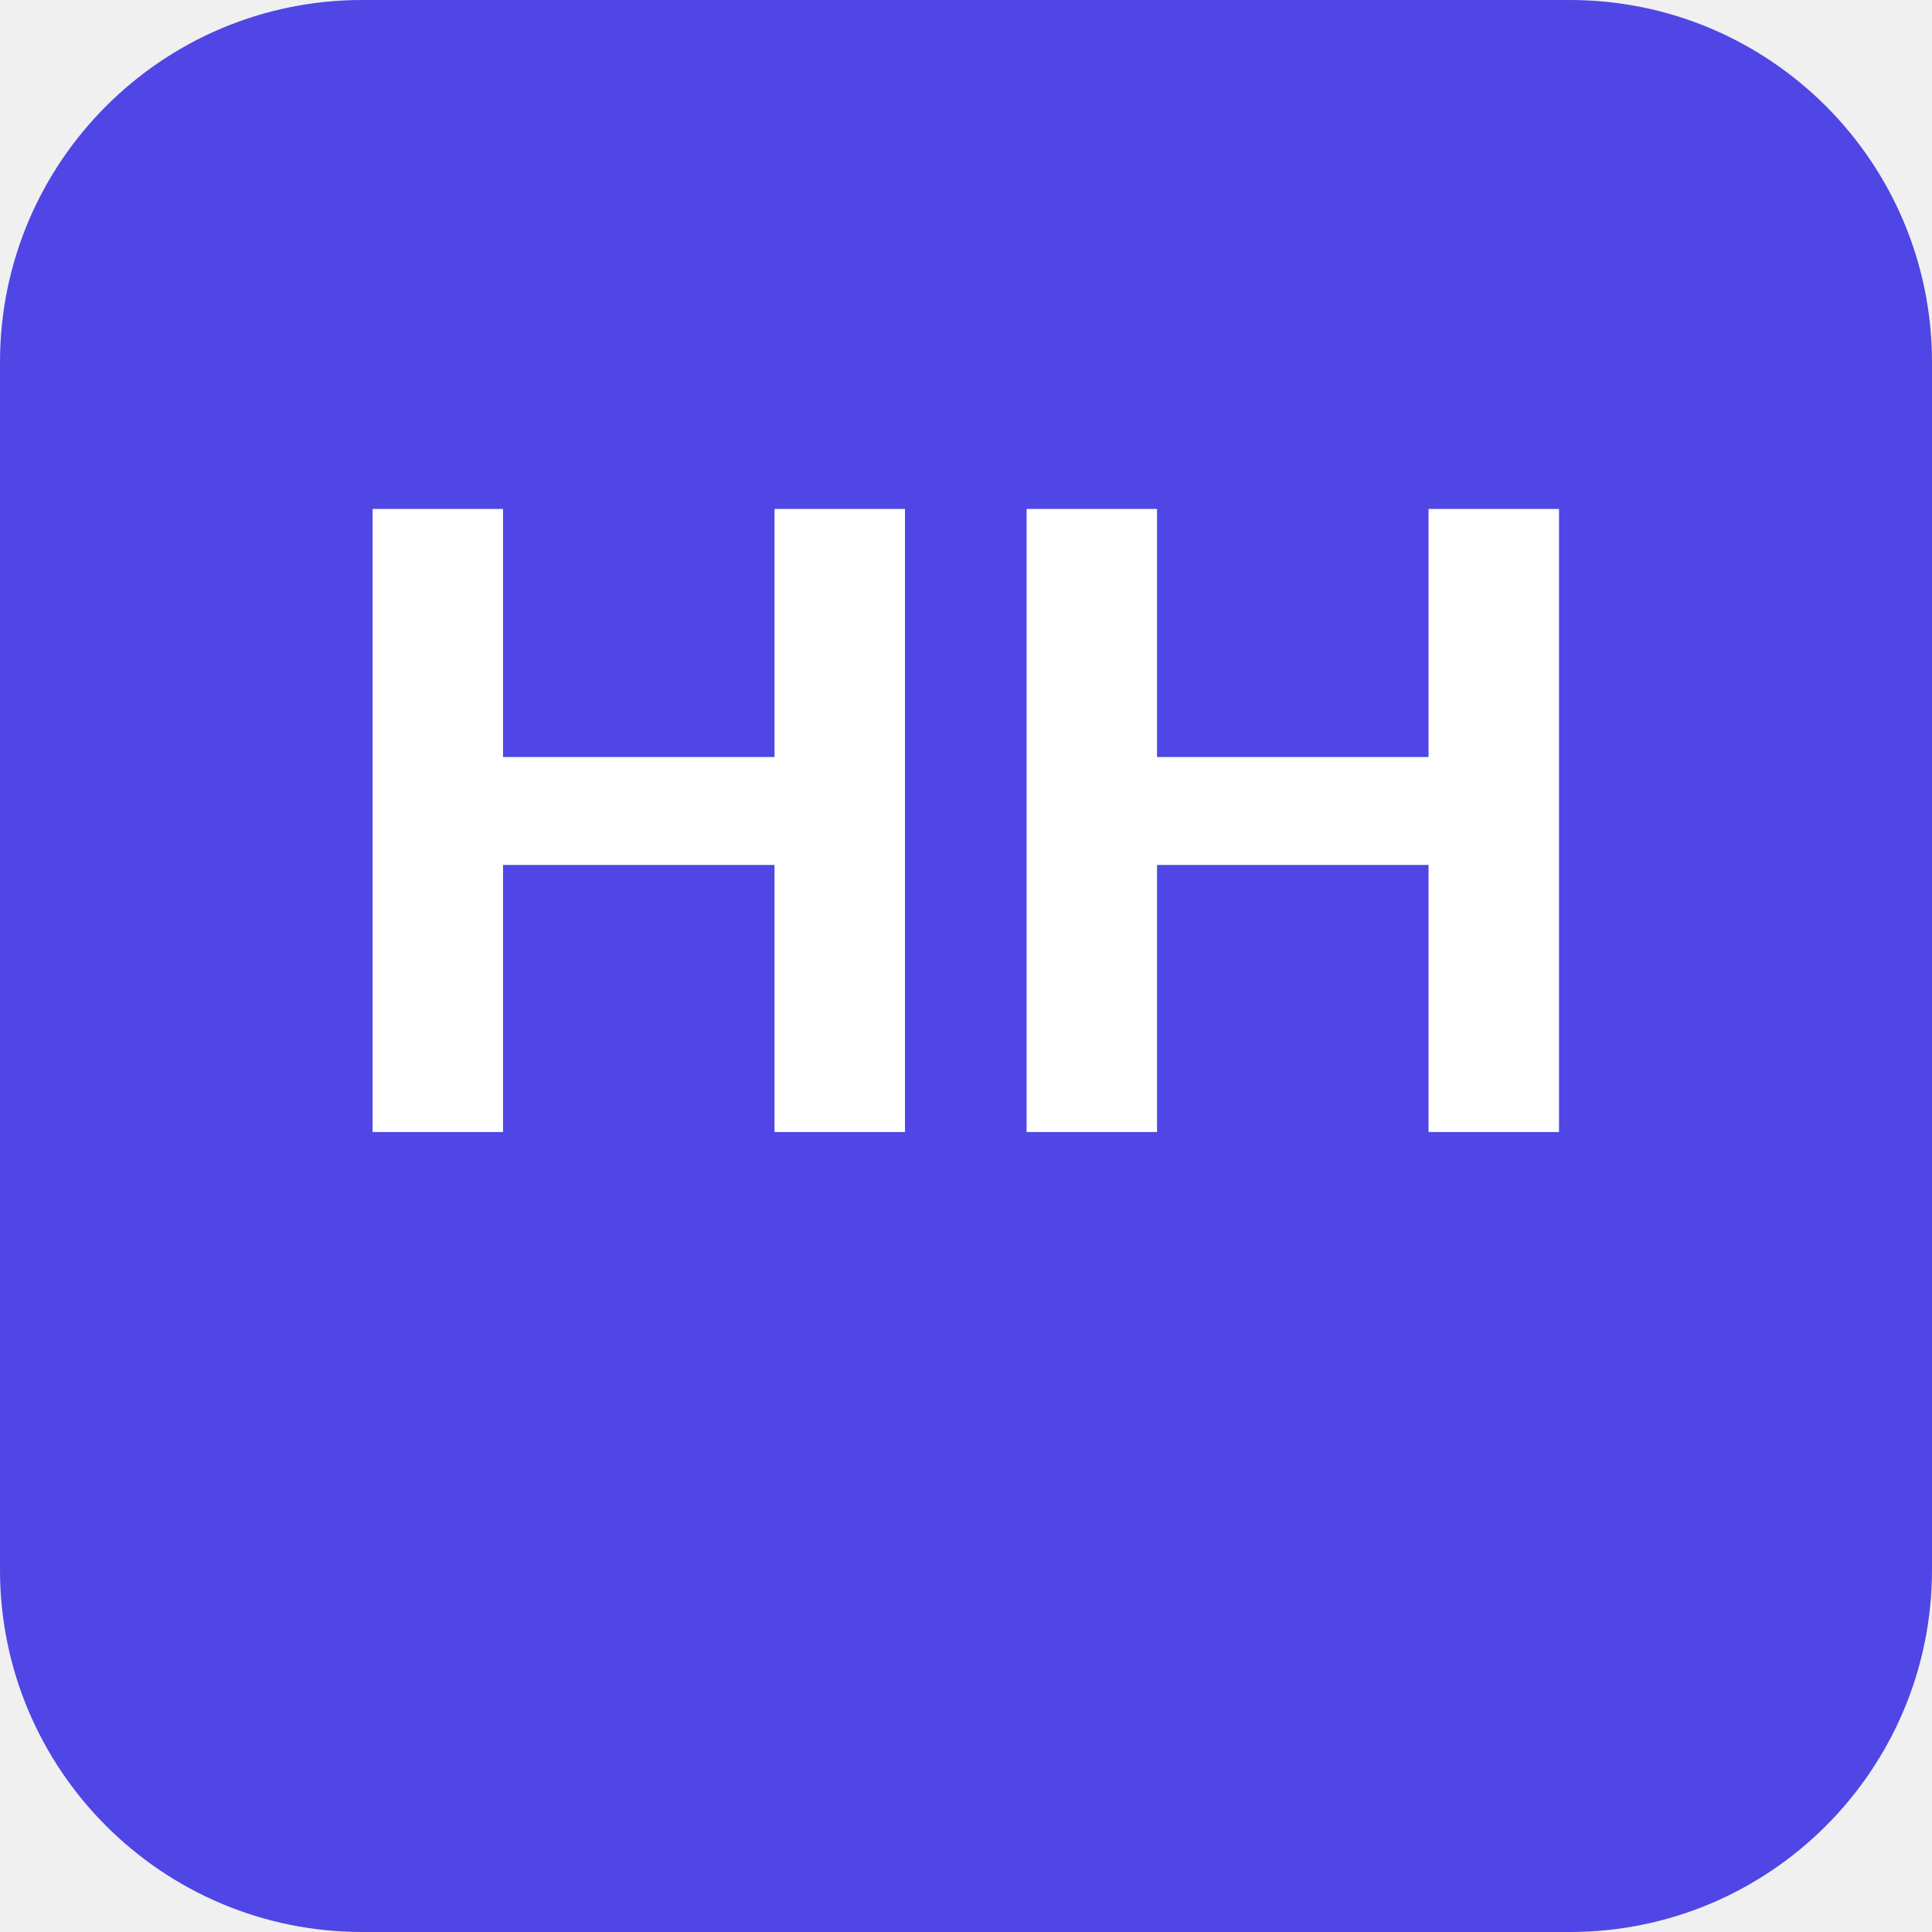
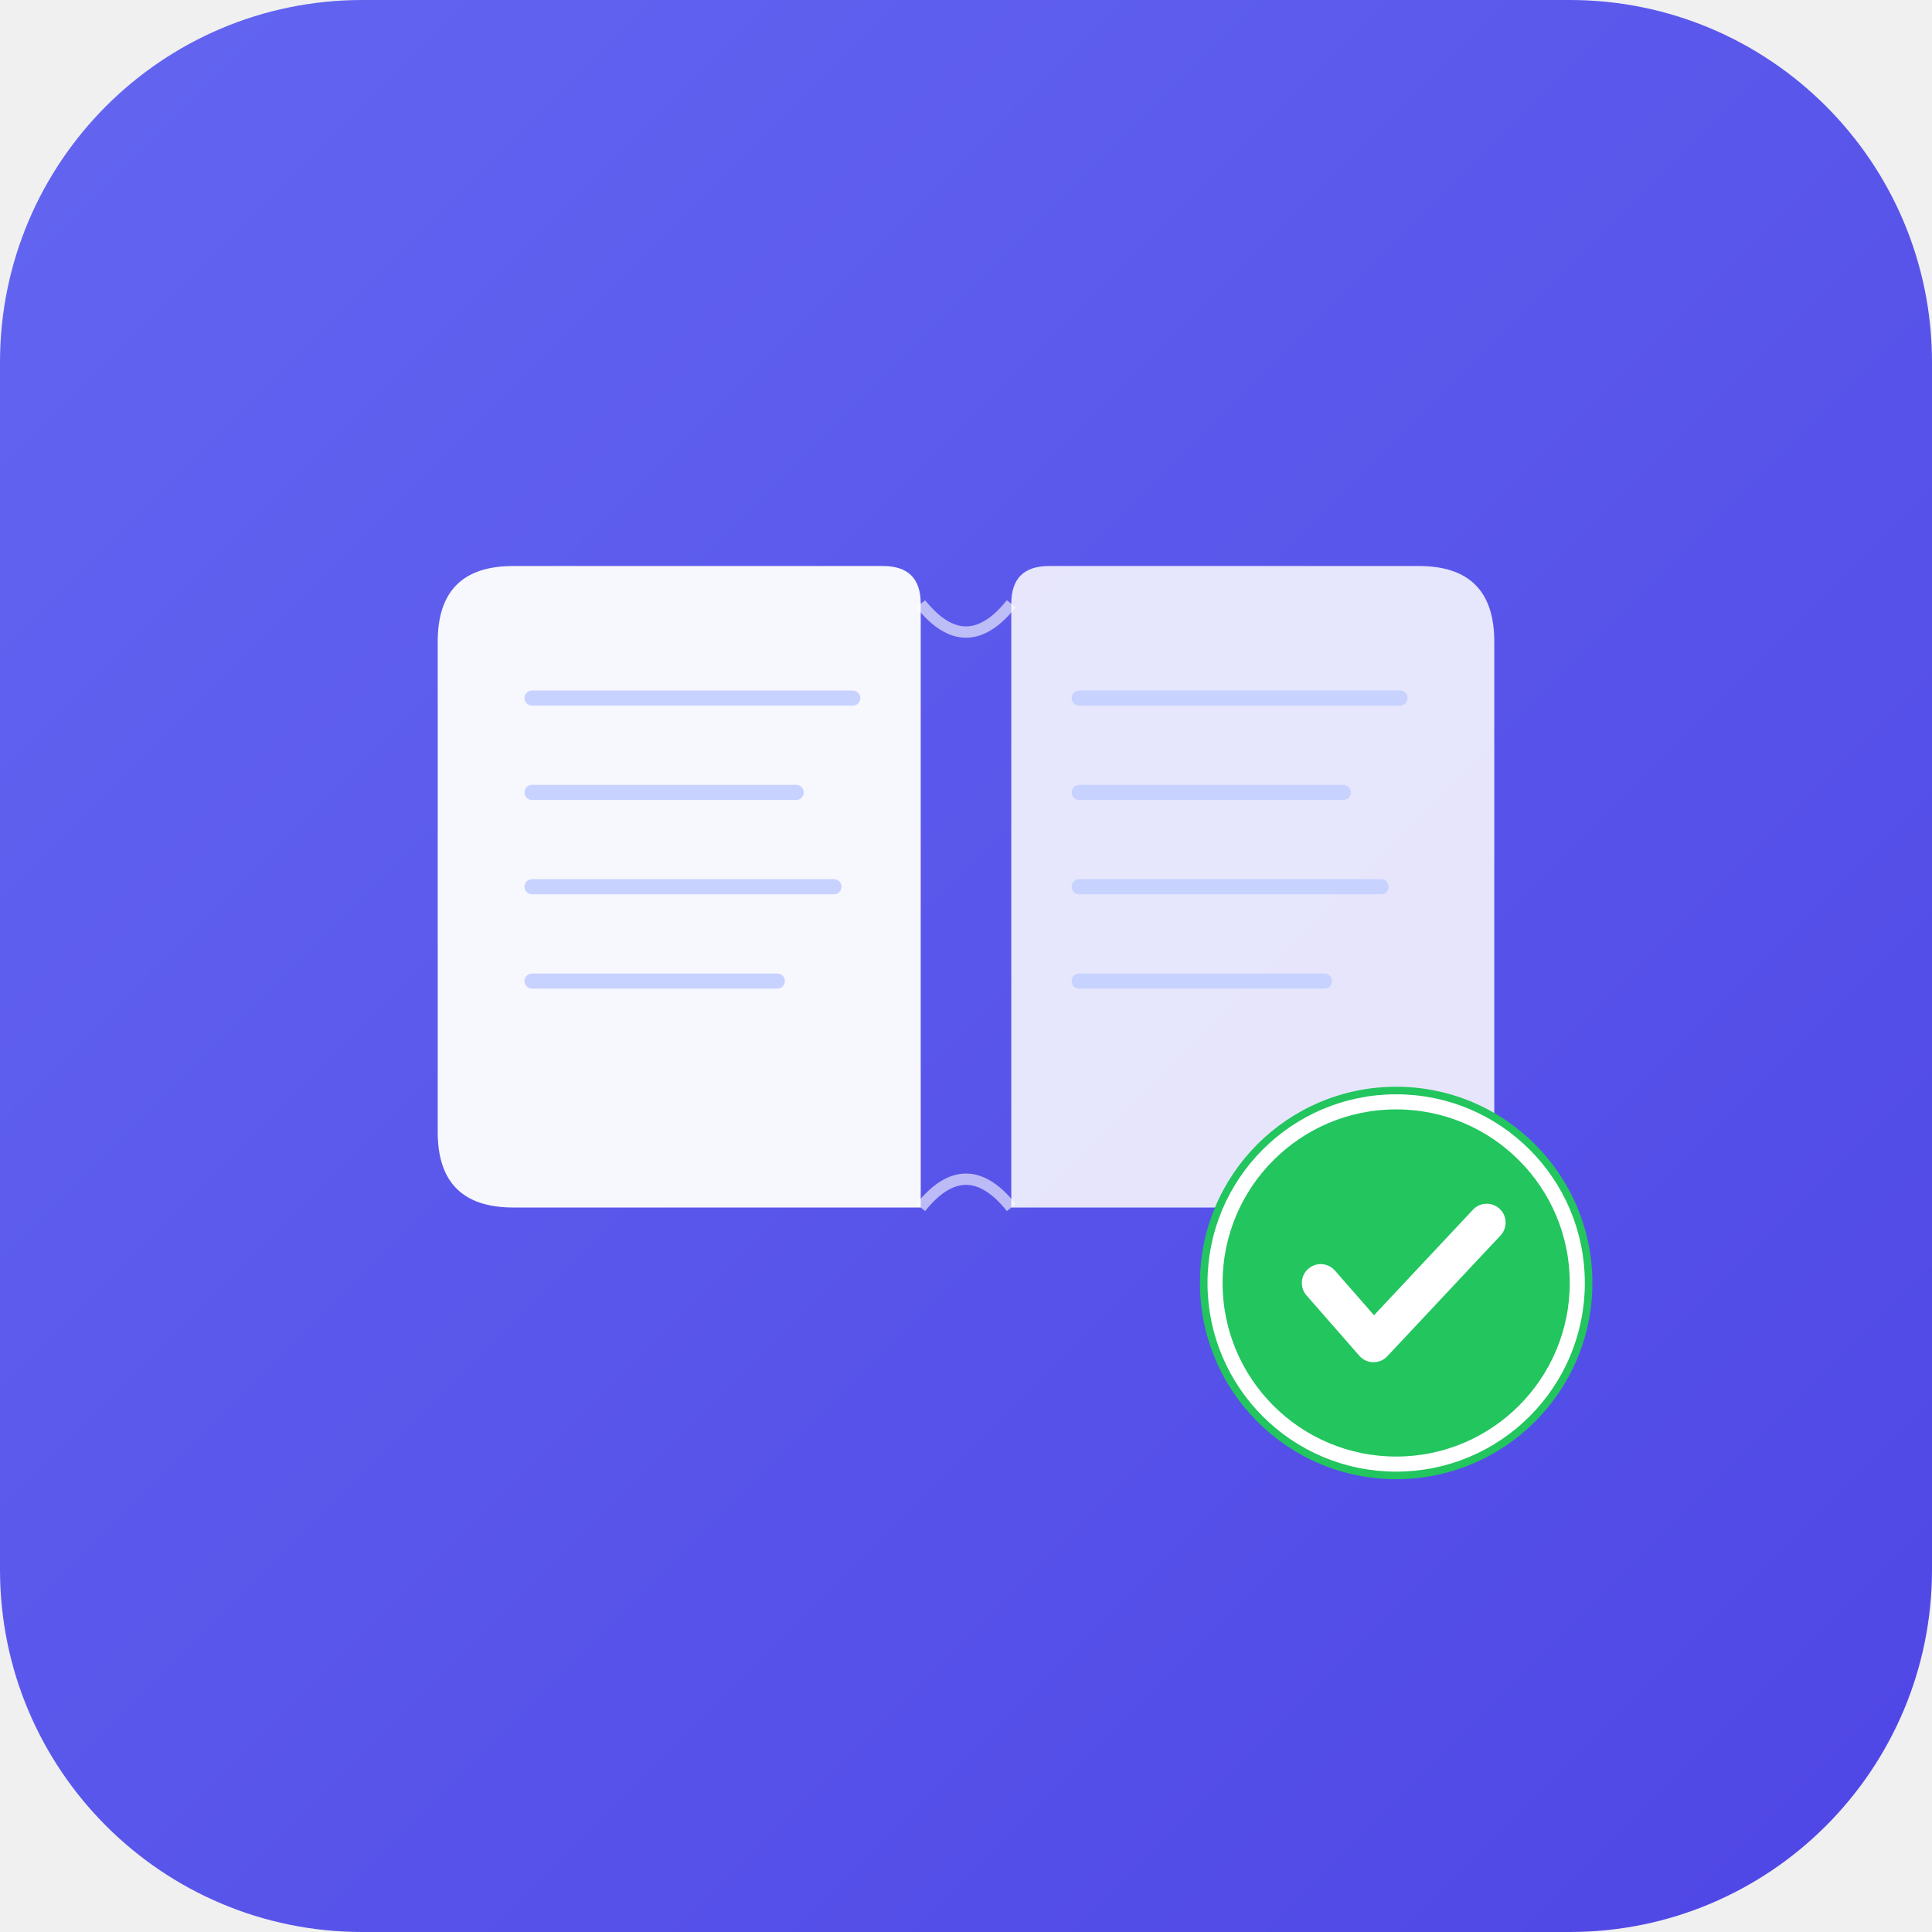
<svg xmlns="http://www.w3.org/2000/svg" viewBox="0 0 512 512">
-   <rect width="512" height="512" rx="96" fill="#4f46e5" />
-   <text x="256" y="300" text-anchor="middle" font-size="240" font-family="Arial, sans-serif" font-weight="bold" fill="white">HH</text>
+   <defs>
+     <linearGradient id="bg" x1="0" y1="0" x2="1" y2="1">
+       <stop offset="0%" stop-color="#6366f1" />
+       <stop offset="100%" stop-color="#4f46e5" />
+     </linearGradient>
+   </defs>
+   <rect width="512" height="512" rx="96" fill="url(#bg)" />
+   <g transform="translate(256,240)">
+     <path d="M-12,-80 Q-12,-90 -22,-90 L-120,-90 Q-140,-90 -140,-70 L-140,60 Q-140,80 -120,80 L-12,80 Z" fill="white" opacity="0.95" />
+     <path d="M12,-80 Q12,-90 22,-90 L120,-90 Q140,-90 140,-70 L140,60 Q140,80 120,80 L12,80 Z" fill="white" opacity="0.85" />
+     <path d="M-12,-80 Q0,-65 12,-80" fill="none" stroke="white" stroke-width="3" opacity="0.6" />
+     <path d="M-12,80 Q0,65 12,80" fill="none" stroke="white" stroke-width="3" opacity="0.6" />
+     <line x1="-115" y1="-55" x2="-30" y2="-55" stroke="#c7d2fe" stroke-width="4" stroke-linecap="round" />
+     <line x1="-115" y1="-30" x2="-45" y2="-30" stroke="#c7d2fe" stroke-width="4" stroke-linecap="round" />
+     <line x1="-115" y1="-5" x2="-35" y2="-5" stroke="#c7d2fe" stroke-width="4" stroke-linecap="round" />
+     <line x1="-115" y1="20" x2="-50" y2="20" stroke="#c7d2fe" stroke-width="4" stroke-linecap="round" />
+     <line x1="30" y1="-55" x2="115" y2="-55" stroke="#c7d2fe" stroke-width="4" stroke-linecap="round" />
+     <line x1="30" y1="-30" x2="100" y2="-30" stroke="#c7d2fe" stroke-width="4" stroke-linecap="round" />
+     <line x1="30" y1="-5" x2="110" y2="-5" stroke="#c7d2fe" stroke-width="4" stroke-linecap="round" />
+     <line x1="30" y1="20" x2="95" y2="20" stroke="#c7d2fe" stroke-width="4" stroke-linecap="round" />
+   </g>
+   <g transform="translate(370,340)">
+     <circle r="52" fill="#22c55e" />
+     <circle r="48" fill="#22c55e" stroke="white" stroke-width="4" />
+     <polyline points="-20,0 -6,16 24,-16" fill="none" stroke="white" stroke-width="10" stroke-linecap="round" stroke-linejoin="round" />
+   </g>
</svg>
